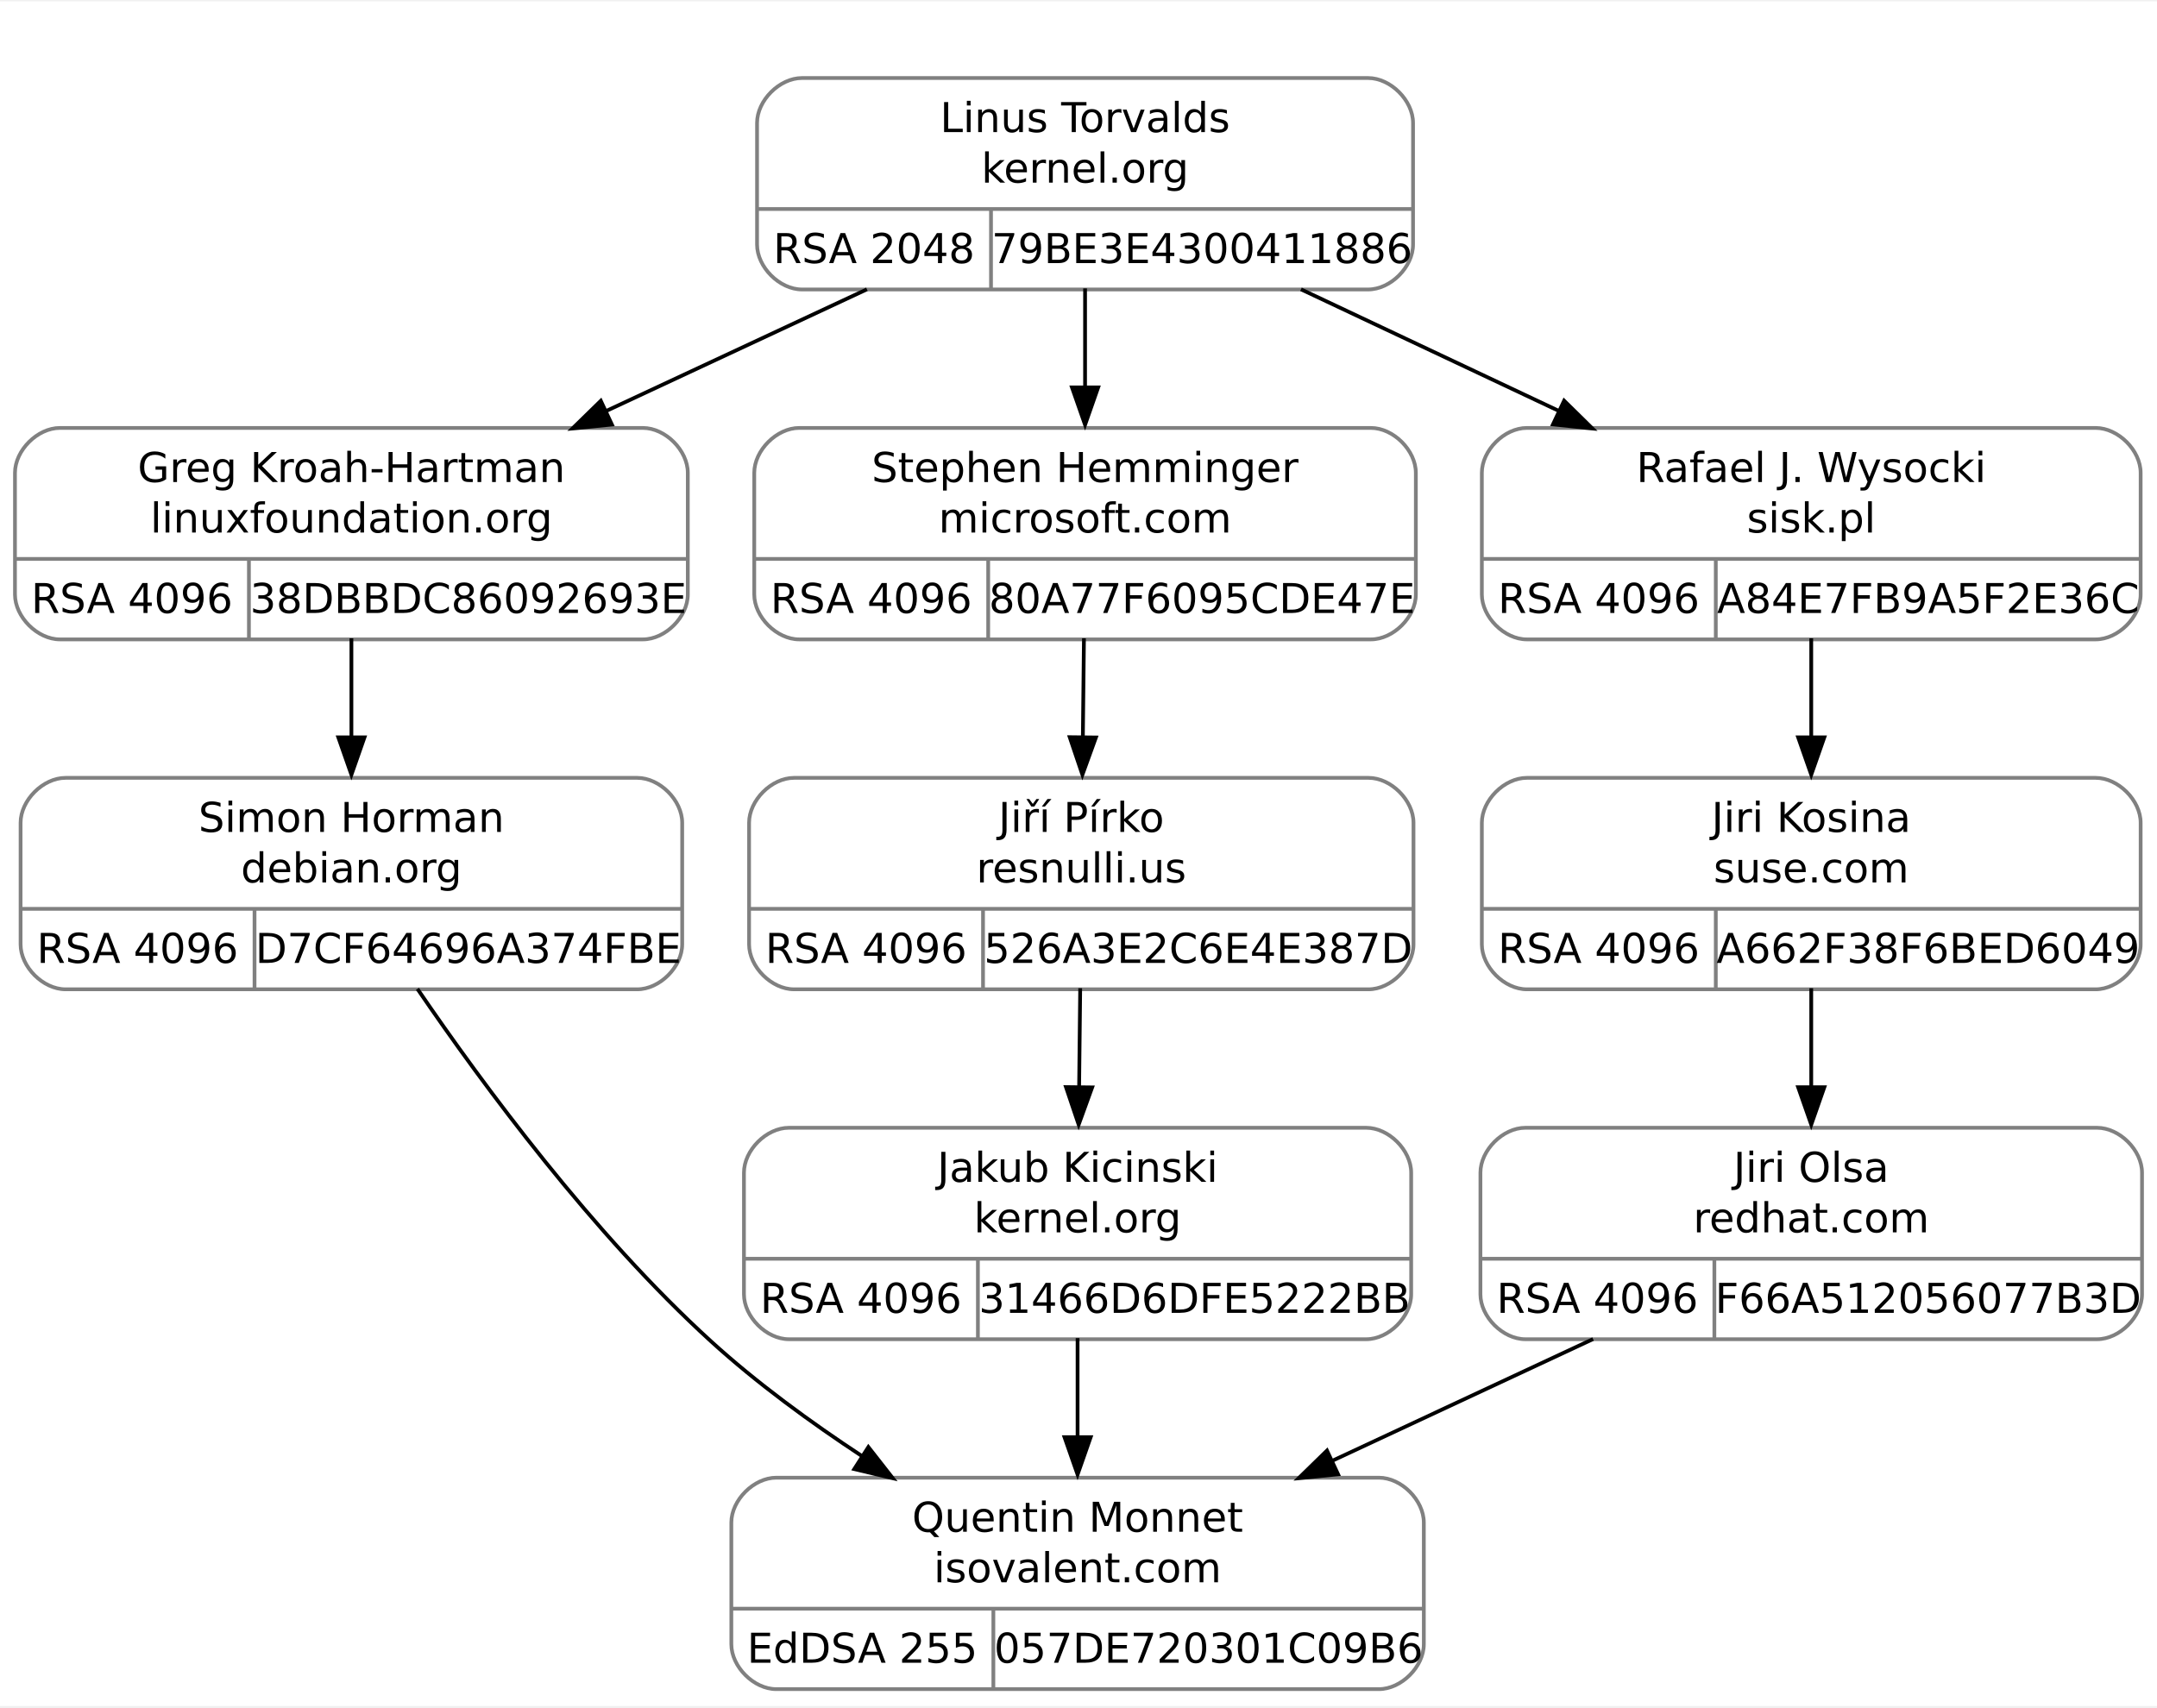
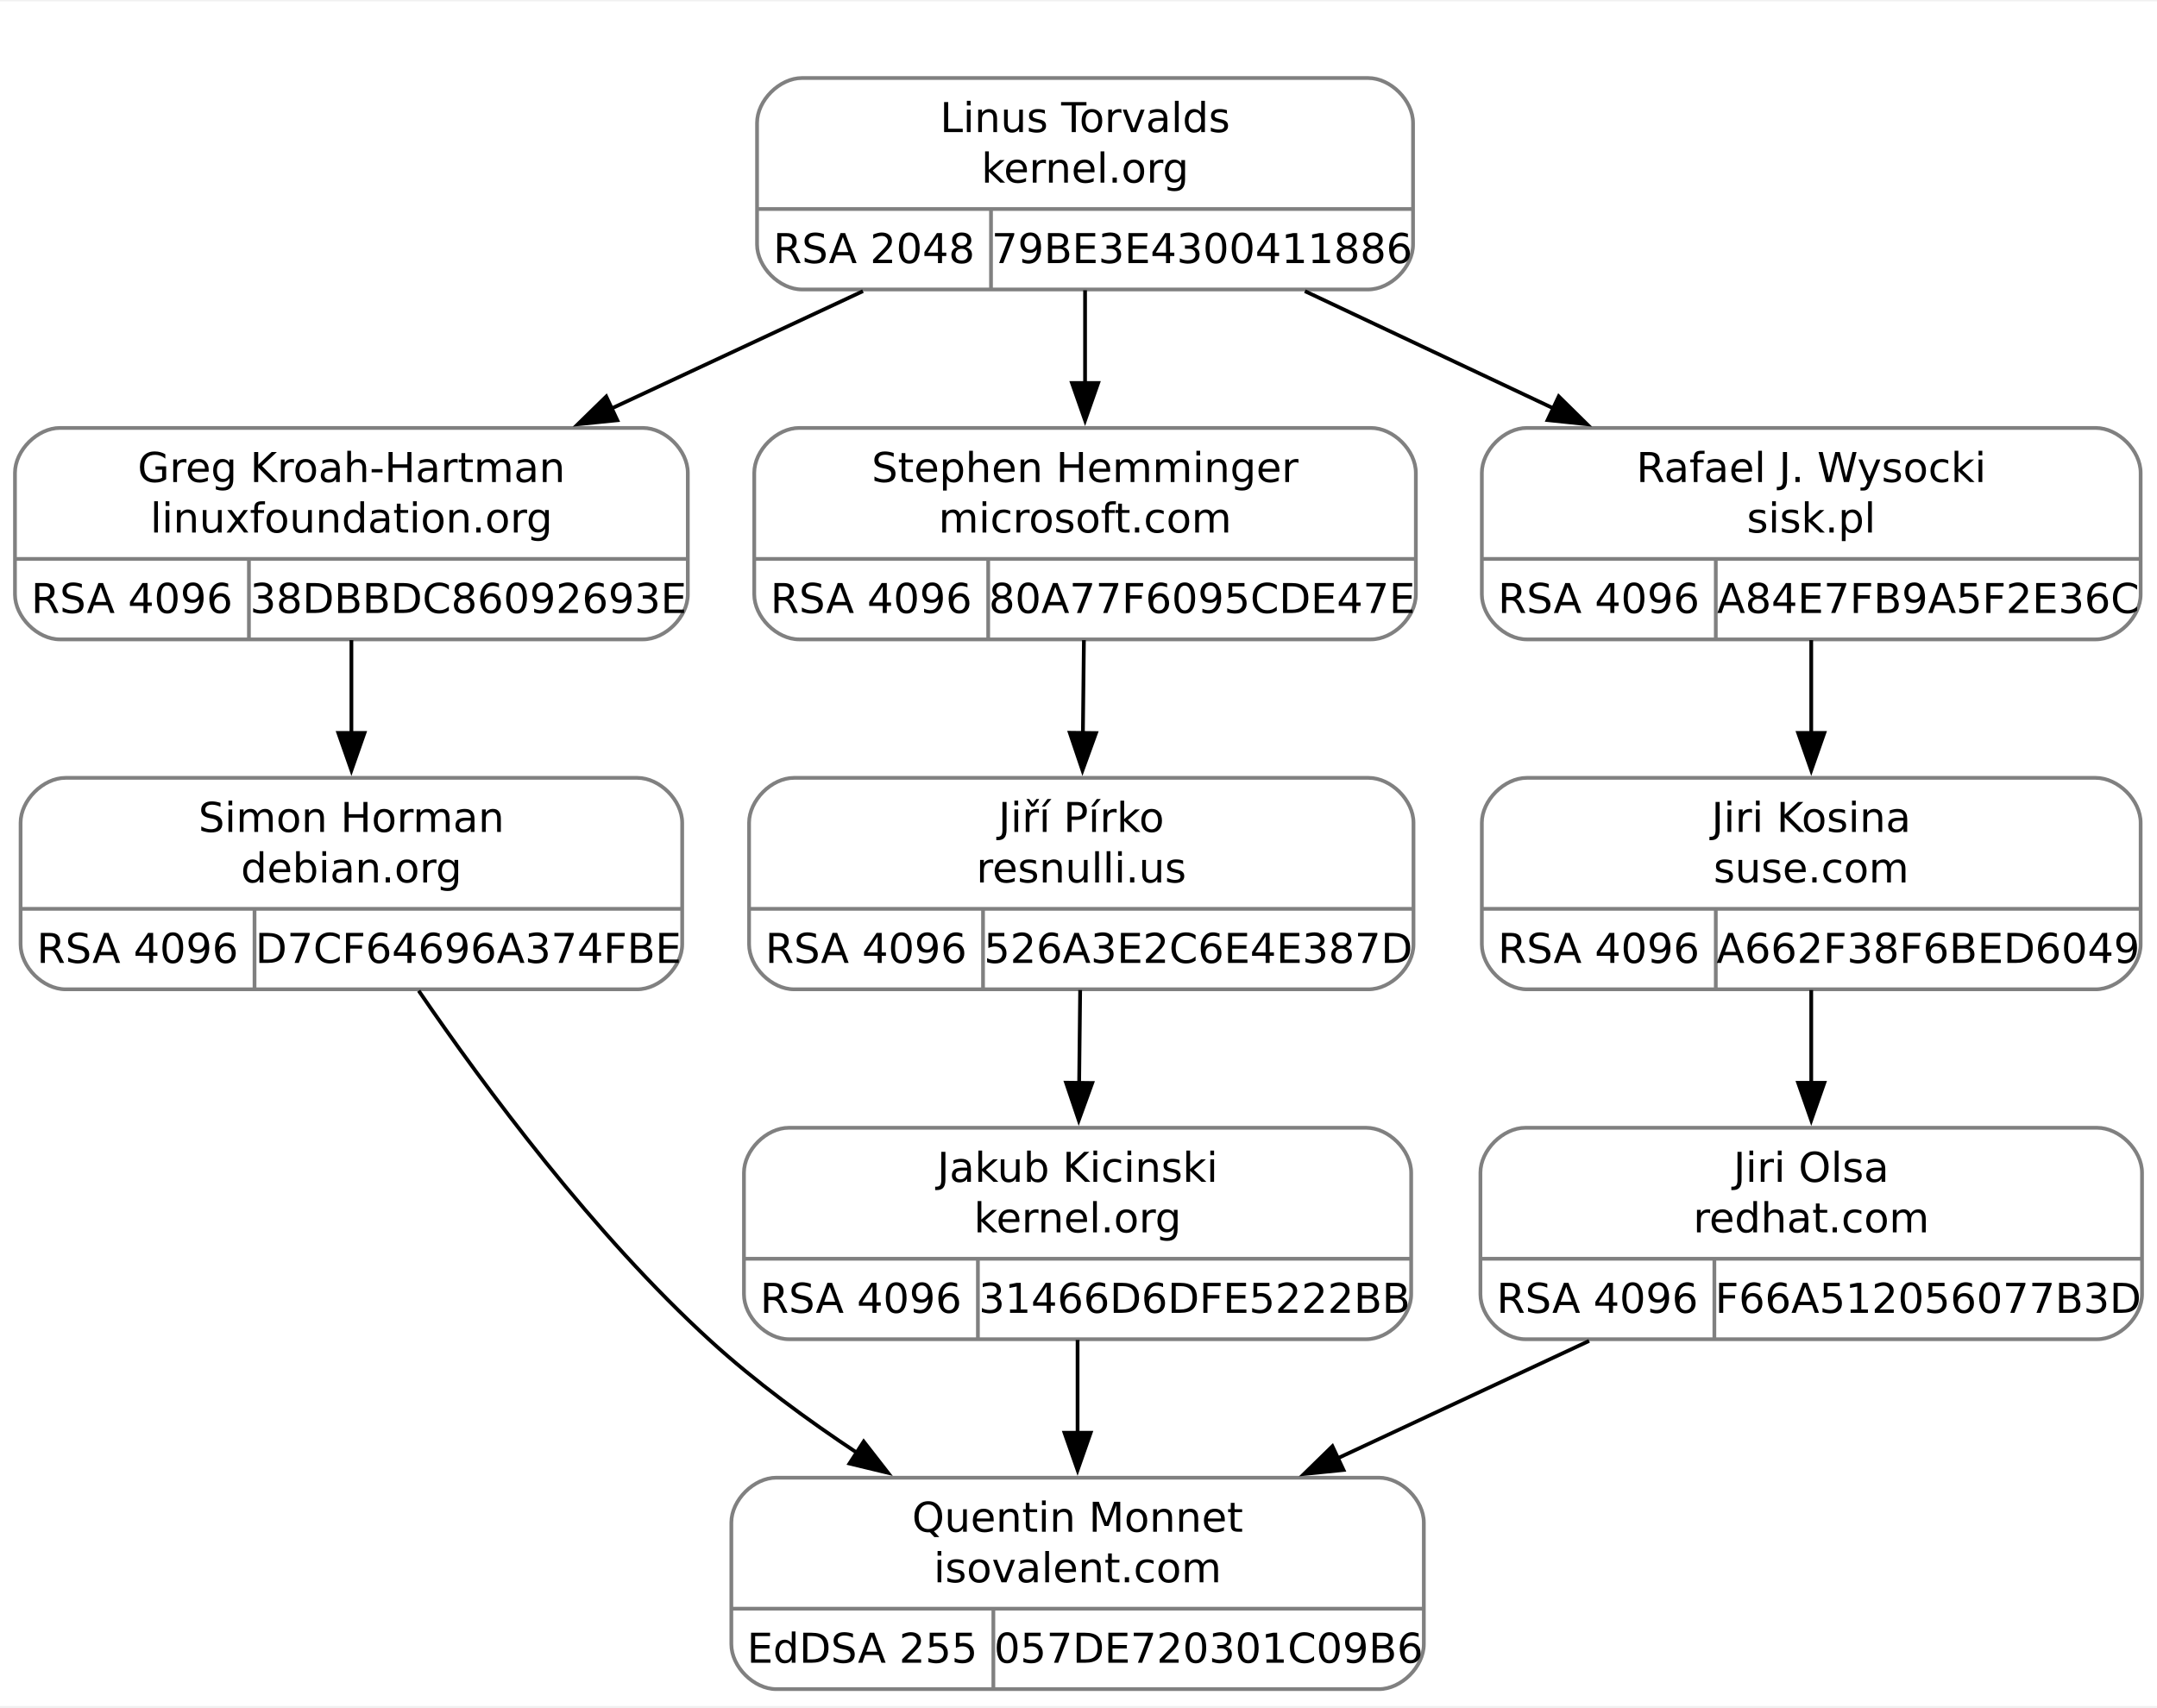
<svg xmlns="http://www.w3.org/2000/svg" width="576pt" height="456pt" viewBox="0.00 0.00 576.25 455.50">
  <g id="graph0" class="graph" transform="scale(1 1) rotate(0) translate(4 451.5)">
    <polygon fill="white" stroke="none" points="-4,4 -4,-451.5 572.25,-451.5 572.25,4 -4,4" />
    <g id="clust1" class="cluster">
      <polygon fill="none" stroke="white" points="189.88,-366 189.88,-439.5 381.88,-439.5 381.88,-366 189.88,-366" />
    </g>
    <g id="node1" class="node">
      <path fill="none" stroke="gray" d="M12,-281C12,-281 167.75,-281 167.75,-281 173.75,-281 179.75,-287 179.75,-293 179.75,-293 179.75,-325.5 179.75,-325.5 179.75,-331.5 173.75,-337.5 167.75,-337.5 167.75,-337.5 12,-337.5 12,-337.5 6,-337.5 0,-331.5 0,-325.5 0,-325.5 0,-293 0,-293 0,-287 6,-281 12,-281" />
      <text text-anchor="middle" x="89.88" y="-323.05" font-family="droid sans,dejavu sans,helvetica" font-size="11.00">Greg Kroah-Hartman</text>
      <text text-anchor="middle" x="89.88" y="-309.55" font-family="droid sans,dejavu sans,helvetica" font-size="11.00">linuxfoundation.org</text>
      <polyline fill="none" stroke="gray" points="0,-302.5 179.75,-302.5" />
      <text text-anchor="middle" x="31.25" y="-288.05" font-family="droid sans,dejavu sans,helvetica" font-size="11.00">RSA 4096</text>
      <polyline fill="none" stroke="gray" points="62.5,-281 62.5,-302.5" />
      <text text-anchor="middle" x="121.12" y="-288.05" font-family="droid sans,dejavu sans,helvetica" font-size="11.00">38DBBDC86092693E</text>
    </g>
    <g id="node3" class="node">
      <path fill="none" stroke="gray" d="M13.5,-187.5C13.5,-187.5 166.25,-187.5 166.25,-187.5 172.25,-187.5 178.25,-193.5 178.25,-199.5 178.25,-199.5 178.25,-232 178.25,-232 178.25,-238 172.25,-244 166.25,-244 166.25,-244 13.5,-244 13.5,-244 7.5,-244 1.5,-238 1.5,-232 1.5,-232 1.5,-199.5 1.5,-199.5 1.5,-193.5 7.5,-187.5 13.5,-187.5" />
      <text text-anchor="middle" x="89.88" y="-229.55" font-family="droid sans,dejavu sans,helvetica" font-size="11.00">Simon Horman</text>
      <text text-anchor="middle" x="89.88" y="-216.05" font-family="droid sans,dejavu sans,helvetica" font-size="11.00">debian.org</text>
      <polyline fill="none" stroke="gray" points="1.5,-209 178.25,-209" />
      <text text-anchor="middle" x="32.75" y="-194.55" font-family="droid sans,dejavu sans,helvetica" font-size="11.00">RSA 4096</text>
      <polyline fill="none" stroke="gray" points="64,-187.5 64,-209" />
      <text text-anchor="middle" x="121.12" y="-194.55" font-family="droid sans,dejavu sans,helvetica" font-size="11.00">D7CF64696A374FBE</text>
    </g>
    <g id="edge2" class="edge">
-       <path fill="none" stroke="black" d="M89.88,-281.29C89.88,-272.99 89.88,-263.69 89.88,-254.79" />
-       <polygon fill="black" stroke="black" points="93.38,-254.83 89.88,-244.83 86.38,-254.83 93.38,-254.83" />
+       <path fill="none" stroke="black" d="M89.88,-280.8C89.88,-273 89.88,-264.35 89.88,-255.99" />
+       <polygon fill="black" stroke="black" points="93.38,-256.01 89.88,-246.01 86.38,-256.01 93.38,-256.01" />
    </g>
    <g id="node2" class="node">
      <path fill="none" stroke="gray" d="M210.25,-374.5C210.25,-374.5 361.5,-374.5 361.5,-374.5 367.5,-374.5 373.5,-380.5 373.5,-386.5 373.5,-386.5 373.5,-419 373.5,-419 373.5,-425 367.5,-431 361.5,-431 361.5,-431 210.25,-431 210.25,-431 204.25,-431 198.25,-425 198.25,-419 198.25,-419 198.25,-386.5 198.25,-386.5 198.25,-380.5 204.25,-374.5 210.25,-374.5" />
      <text text-anchor="middle" x="285.88" y="-416.55" font-family="droid sans,dejavu sans,helvetica" font-size="11.00">Linus Torvalds</text>
      <text text-anchor="middle" x="285.88" y="-403.05" font-family="droid sans,dejavu sans,helvetica" font-size="11.00">kernel.org</text>
      <polyline fill="none" stroke="gray" points="198.25,-396 373.5,-396" />
      <text text-anchor="middle" x="229.5" y="-381.55" font-family="droid sans,dejavu sans,helvetica" font-size="11.00">RSA 2048</text>
      <polyline fill="none" stroke="gray" points="260.75,-374.5 260.75,-396" />
      <text text-anchor="middle" x="317.12" y="-381.55" font-family="droid sans,dejavu sans,helvetica" font-size="11.00">79BE3E4300411886</text>
    </g>
    <g id="edge1" class="edge">
-       <path fill="none" stroke="black" d="M227.6,-374.54C205.68,-364.31 180.57,-352.59 157.84,-341.98" />
-       <polygon fill="black" stroke="black" points="159.47,-338.41 148.93,-337.35 156.51,-344.75 159.47,-338.41" />
+       <path fill="none" stroke="black" d="M226.54,-374.05C205.33,-364.15 181.25,-352.91 159.28,-342.65" />
+       <polygon fill="black" stroke="black" points="160.92,-339.56 150.38,-338.5 157.96,-345.9 160.92,-339.56" />
    </g>
    <g id="node5" class="node">
      <path fill="none" stroke="gray" d="M209.5,-281C209.5,-281 362.25,-281 362.25,-281 368.25,-281 374.25,-287 374.25,-293 374.25,-293 374.25,-325.5 374.25,-325.5 374.25,-331.5 368.25,-337.5 362.25,-337.5 362.25,-337.5 209.5,-337.5 209.5,-337.5 203.5,-337.5 197.5,-331.5 197.5,-325.5 197.5,-325.5 197.5,-293 197.5,-293 197.5,-287 203.5,-281 209.5,-281" />
      <text text-anchor="middle" x="285.88" y="-323.05" font-family="droid sans,dejavu sans,helvetica" font-size="11.00">Stephen Hemminger</text>
      <text text-anchor="middle" x="285.88" y="-309.55" font-family="droid sans,dejavu sans,helvetica" font-size="11.00">microsoft.com</text>
      <polyline fill="none" stroke="gray" points="197.5,-302.5 374.25,-302.5" />
      <text text-anchor="middle" x="228.75" y="-288.05" font-family="droid sans,dejavu sans,helvetica" font-size="11.00">RSA 4096</text>
      <polyline fill="none" stroke="gray" points="260,-281 260,-302.5" />
      <text text-anchor="middle" x="317.12" y="-288.05" font-family="droid sans,dejavu sans,helvetica" font-size="11.00">80A77F6095CDE47E</text>
    </g>
    <g id="edge4" class="edge">
-       <path fill="none" stroke="black" d="M285.88,-374.79C285.88,-366.49 285.88,-357.19 285.88,-348.29" />
-       <polygon fill="black" stroke="black" points="289.38,-348.33 285.88,-338.33 282.38,-348.33 289.38,-348.33" />
+       <path fill="none" stroke="black" d="M285.88,-374.3C285.88,-366.5 285.88,-357.85 285.88,-349.49" />
+       <polygon fill="black" stroke="black" points="289.38,-349.51 285.88,-339.51 282.38,-349.51 289.38,-349.51" />
    </g>
    <g id="node8" class="node">
      <path fill="none" stroke="gray" d="M403.88,-281C403.88,-281 555.88,-281 555.88,-281 561.88,-281 567.88,-287 567.88,-293 567.88,-293 567.88,-325.5 567.88,-325.5 567.88,-331.5 561.88,-337.5 555.88,-337.5 555.88,-337.5 403.88,-337.5 403.88,-337.5 397.88,-337.5 391.88,-331.5 391.88,-325.5 391.88,-325.5 391.88,-293 391.88,-293 391.88,-287 397.88,-281 403.88,-281" />
      <text text-anchor="middle" x="479.88" y="-323.05" font-family="droid sans,dejavu sans,helvetica" font-size="11.00">Rafael J. Wysocki</text>
      <text text-anchor="middle" x="479.88" y="-309.55" font-family="droid sans,dejavu sans,helvetica" font-size="11.00">sisk.pl</text>
      <polyline fill="none" stroke="gray" points="391.88,-302.5 567.88,-302.5" />
      <text text-anchor="middle" x="423.12" y="-288.05" font-family="droid sans,dejavu sans,helvetica" font-size="11.00">RSA 4096</text>
      <polyline fill="none" stroke="gray" points="454.38,-281 454.38,-302.5" />
      <text text-anchor="middle" x="511.12" y="-288.05" font-family="droid sans,dejavu sans,helvetica" font-size="11.00">A84E7FB9A5F2E36C</text>
    </g>
    <g id="edge8" class="edge">
-       <path fill="none" stroke="black" d="M343.56,-374.54C365.25,-364.31 390.11,-352.59 412.6,-341.98" />
-       <polygon fill="black" stroke="black" points="413.86,-344.78 421.42,-337.35 410.88,-338.45 413.86,-344.78" />
+       <path fill="none" stroke="black" d="M344.61,-374.05C365.6,-364.15 389.43,-352.91 411.18,-342.65" />
+       <polygon fill="black" stroke="black" points="412.42,-345.93 419.97,-338.5 409.44,-339.6 412.42,-345.93" />
    </g>
    <g id="node4" class="node">
      <path fill="none" stroke="gray" d="M203.38,-0.5C203.38,-0.5 364.38,-0.5 364.38,-0.5 370.38,-0.5 376.38,-6.5 376.38,-12.5 376.38,-12.5 376.38,-45 376.38,-45 376.38,-51 370.38,-57 364.38,-57 364.38,-57 203.38,-57 203.38,-57 197.38,-57 191.38,-51 191.38,-45 191.38,-45 191.38,-12.5 191.38,-12.5 191.38,-6.5 197.38,-0.5 203.38,-0.5" />
      <text text-anchor="middle" x="283.88" y="-42.55" font-family="droid sans,dejavu sans,helvetica" font-size="11.00">Quentin Monnet</text>
      <text text-anchor="middle" x="283.88" y="-29.05" font-family="droid sans,dejavu sans,helvetica" font-size="11.00">isovalent.com</text>
      <polyline fill="none" stroke="gray" points="191.38,-22 376.38,-22" />
      <text text-anchor="middle" x="226.38" y="-7.55" font-family="droid sans,dejavu sans,helvetica" font-size="11.00">EdDSA 255</text>
      <polyline fill="none" stroke="gray" points="261.38,-0.5 261.38,-22" />
      <text text-anchor="middle" x="318.88" y="-7.55" font-family="droid sans,dejavu sans,helvetica" font-size="11.00">057DE720301C09B6</text>
    </g>
    <g id="edge3" class="edge">
-       <path fill="none" stroke="black" d="M107.52,-187.61C125.3,-161.56 154.52,-122.07 185.88,-93.5 198.12,-82.34 212.52,-71.82 226.45,-62.66" />
-       <polygon fill="black" stroke="black" points="227.99,-65.19 234.52,-56.85 224.21,-59.3 227.99,-65.19" />
+       <path fill="none" stroke="black" d="M107.86,-187.11C125.67,-161.06 154.72,-121.89 185.88,-93.5 197.76,-82.67 211.67,-72.44 225.22,-63.47" />
+       <polygon fill="black" stroke="black" points="226.74,-66.66 233.24,-58.3 222.94,-60.78 226.74,-66.66" />
    </g>
    <g id="node6" class="node">
      <path fill="none" stroke="gray" d="M208.12,-187.5C208.12,-187.5 361.62,-187.5 361.62,-187.5 367.62,-187.5 373.62,-193.5 373.62,-199.5 373.62,-199.5 373.62,-232 373.62,-232 373.62,-238 367.62,-244 361.62,-244 361.62,-244 208.12,-244 208.12,-244 202.12,-244 196.12,-238 196.12,-232 196.12,-232 196.12,-199.5 196.12,-199.5 196.12,-193.5 202.12,-187.5 208.12,-187.5" />
      <text text-anchor="middle" x="284.88" y="-229.55" font-family="droid sans,dejavu sans,helvetica" font-size="11.00">Jiří Pírko</text>
      <text text-anchor="middle" x="284.88" y="-216.05" font-family="droid sans,dejavu sans,helvetica" font-size="11.00">resnulli.us</text>
      <polyline fill="none" stroke="gray" points="196.12,-209 373.62,-209" />
      <text text-anchor="middle" x="227.38" y="-194.55" font-family="droid sans,dejavu sans,helvetica" font-size="11.00">RSA 4096</text>
      <polyline fill="none" stroke="gray" points="258.62,-187.5 258.62,-209" />
      <text text-anchor="middle" x="316.12" y="-194.55" font-family="droid sans,dejavu sans,helvetica" font-size="11.00">526A3E2C6E4E387D</text>
    </g>
    <g id="edge5" class="edge">
-       <path fill="none" stroke="black" d="M285.58,-281.29C285.49,-272.99 285.39,-263.69 285.29,-254.79" />
-       <polygon fill="black" stroke="black" points="288.78,-254.79 285.17,-244.83 281.78,-254.87 288.78,-254.79" />
+       <path fill="none" stroke="black" d="M285.57,-280.8C285.49,-273 285.4,-264.35 285.3,-255.99" />
+       <polygon fill="black" stroke="black" points="288.8,-255.97 285.19,-246.01 281.8,-256.05 288.8,-255.97" />
    </g>
    <g id="node7" class="node">
      <path fill="none" stroke="gray" d="M206.75,-94C206.75,-94 361,-94 361,-94 367,-94 373,-100 373,-106 373,-106 373,-138.5 373,-138.5 373,-144.5 367,-150.5 361,-150.5 361,-150.5 206.75,-150.5 206.75,-150.5 200.75,-150.5 194.75,-144.5 194.75,-138.5 194.75,-138.5 194.75,-106 194.75,-106 194.75,-100 200.75,-94 206.75,-94" />
      <text text-anchor="middle" x="283.88" y="-136.05" font-family="droid sans,dejavu sans,helvetica" font-size="11.00">Jakub Kicinski</text>
      <text text-anchor="middle" x="283.88" y="-122.55" font-family="droid sans,dejavu sans,helvetica" font-size="11.00">kernel.org</text>
      <polyline fill="none" stroke="gray" points="194.75,-115.5 373,-115.5" />
      <text text-anchor="middle" x="226" y="-101.05" font-family="droid sans,dejavu sans,helvetica" font-size="11.00">RSA 4096</text>
      <polyline fill="none" stroke="gray" points="257.25,-94 257.25,-115.5" />
      <text text-anchor="middle" x="315.12" y="-101.05" font-family="droid sans,dejavu sans,helvetica" font-size="11.00">31466D6DFE5222BB</text>
    </g>
    <g id="edge6" class="edge">
-       <path fill="none" stroke="black" d="M284.58,-187.79C284.49,-179.49 284.39,-170.19 284.29,-161.29" />
-       <polygon fill="black" stroke="black" points="287.78,-161.29 284.17,-151.33 280.78,-161.37 287.78,-161.29" />
+       <path fill="none" stroke="black" d="M284.57,-187.3C284.49,-179.5 284.4,-170.85 284.3,-162.49" />
+       <polygon fill="black" stroke="black" points="287.8,-162.47 284.19,-152.51 280.8,-162.55 287.8,-162.47" />
    </g>
    <g id="edge7" class="edge">
-       <path fill="none" stroke="black" d="M283.88,-94.29C283.88,-85.99 283.88,-76.69 283.88,-67.79" />
-       <polygon fill="black" stroke="black" points="287.38,-67.83 283.88,-57.83 280.38,-67.83 287.38,-67.83" />
+       <path fill="none" stroke="black" d="M283.88,-93.8C283.88,-86 283.88,-77.35 283.88,-68.99" />
+       <polygon fill="black" stroke="black" points="287.38,-69.01 283.88,-59.01 280.38,-69.01 287.38,-69.01" />
    </g>
    <g id="node9" class="node">
      <path fill="none" stroke="gray" d="M403.88,-187.5C403.88,-187.5 555.88,-187.5 555.88,-187.5 561.88,-187.5 567.88,-193.5 567.88,-199.5 567.88,-199.5 567.88,-232 567.88,-232 567.88,-238 561.88,-244 555.88,-244 555.88,-244 403.88,-244 403.88,-244 397.88,-244 391.88,-238 391.88,-232 391.88,-232 391.88,-199.5 391.88,-199.5 391.88,-193.5 397.88,-187.5 403.88,-187.5" />
      <text text-anchor="middle" x="479.88" y="-229.55" font-family="droid sans,dejavu sans,helvetica" font-size="11.00">Jiri Kosina</text>
      <text text-anchor="middle" x="479.88" y="-216.05" font-family="droid sans,dejavu sans,helvetica" font-size="11.00">suse.com</text>
      <polyline fill="none" stroke="gray" points="391.88,-209 567.88,-209" />
      <text text-anchor="middle" x="423.12" y="-194.55" font-family="droid sans,dejavu sans,helvetica" font-size="11.00">RSA 4096</text>
      <polyline fill="none" stroke="gray" points="454.38,-187.5 454.38,-209" />
      <text text-anchor="middle" x="511.12" y="-194.55" font-family="droid sans,dejavu sans,helvetica" font-size="11.00">A662F38F6BED6049</text>
    </g>
    <g id="edge9" class="edge">
-       <path fill="none" stroke="black" d="M479.88,-281.29C479.88,-272.99 479.88,-263.69 479.88,-254.79" />
-       <polygon fill="black" stroke="black" points="483.38,-254.83 479.88,-244.83 476.38,-254.83 483.38,-254.83" />
+       <path fill="none" stroke="black" d="M479.88,-280.8C479.88,-273 479.88,-264.35 479.88,-255.99" />
+       <polygon fill="black" stroke="black" points="483.38,-256.01 479.88,-246.01 476.38,-256.01 483.38,-256.01" />
    </g>
    <g id="node10" class="node">
      <path fill="none" stroke="gray" d="M403.5,-94C403.5,-94 556.25,-94 556.25,-94 562.25,-94 568.25,-100 568.25,-106 568.25,-106 568.25,-138.5 568.25,-138.5 568.25,-144.5 562.25,-150.5 556.25,-150.5 556.25,-150.5 403.5,-150.5 403.5,-150.5 397.5,-150.5 391.5,-144.5 391.5,-138.5 391.5,-138.5 391.5,-106 391.5,-106 391.5,-100 397.5,-94 403.5,-94" />
      <text text-anchor="middle" x="479.88" y="-136.05" font-family="droid sans,dejavu sans,helvetica" font-size="11.00">Jiri Olsa</text>
      <text text-anchor="middle" x="479.88" y="-122.55" font-family="droid sans,dejavu sans,helvetica" font-size="11.00">redhat.com</text>
      <polyline fill="none" stroke="gray" points="391.5,-115.5 568.25,-115.5" />
      <text text-anchor="middle" x="422.75" y="-101.05" font-family="droid sans,dejavu sans,helvetica" font-size="11.00">RSA 4096</text>
      <polyline fill="none" stroke="gray" points="454,-94 454,-115.5" />
      <text text-anchor="middle" x="511.12" y="-101.05" font-family="droid sans,dejavu sans,helvetica" font-size="11.00">F66A512056077B3D</text>
    </g>
    <g id="edge10" class="edge">
-       <path fill="none" stroke="black" d="M479.88,-187.79C479.88,-179.49 479.88,-170.19 479.88,-161.29" />
-       <polygon fill="black" stroke="black" points="483.38,-161.33 479.88,-151.33 476.38,-161.33 483.38,-161.33" />
+       <path fill="none" stroke="black" d="M479.88,-187.3C479.88,-179.5 479.88,-170.85 479.88,-162.49" />
+       <polygon fill="black" stroke="black" points="483.38,-162.51 479.88,-152.51 476.38,-162.51 483.38,-162.51" />
    </g>
    <g id="edge11" class="edge">
-       <path fill="none" stroke="black" d="M421.6,-94.04C399.68,-83.81 374.57,-72.09 351.84,-61.48" />
-       <polygon fill="black" stroke="black" points="353.47,-57.91 342.93,-56.85 350.51,-64.25 353.47,-57.91" />
+       <path fill="none" stroke="black" d="M420.54,-93.55C399.33,-83.65 375.25,-72.41 353.28,-62.15" />
+       <polygon fill="black" stroke="black" points="354.92,-59.06 344.38,-58 351.96,-65.4 354.92,-59.06" />
    </g>
  </g>
</svg>
